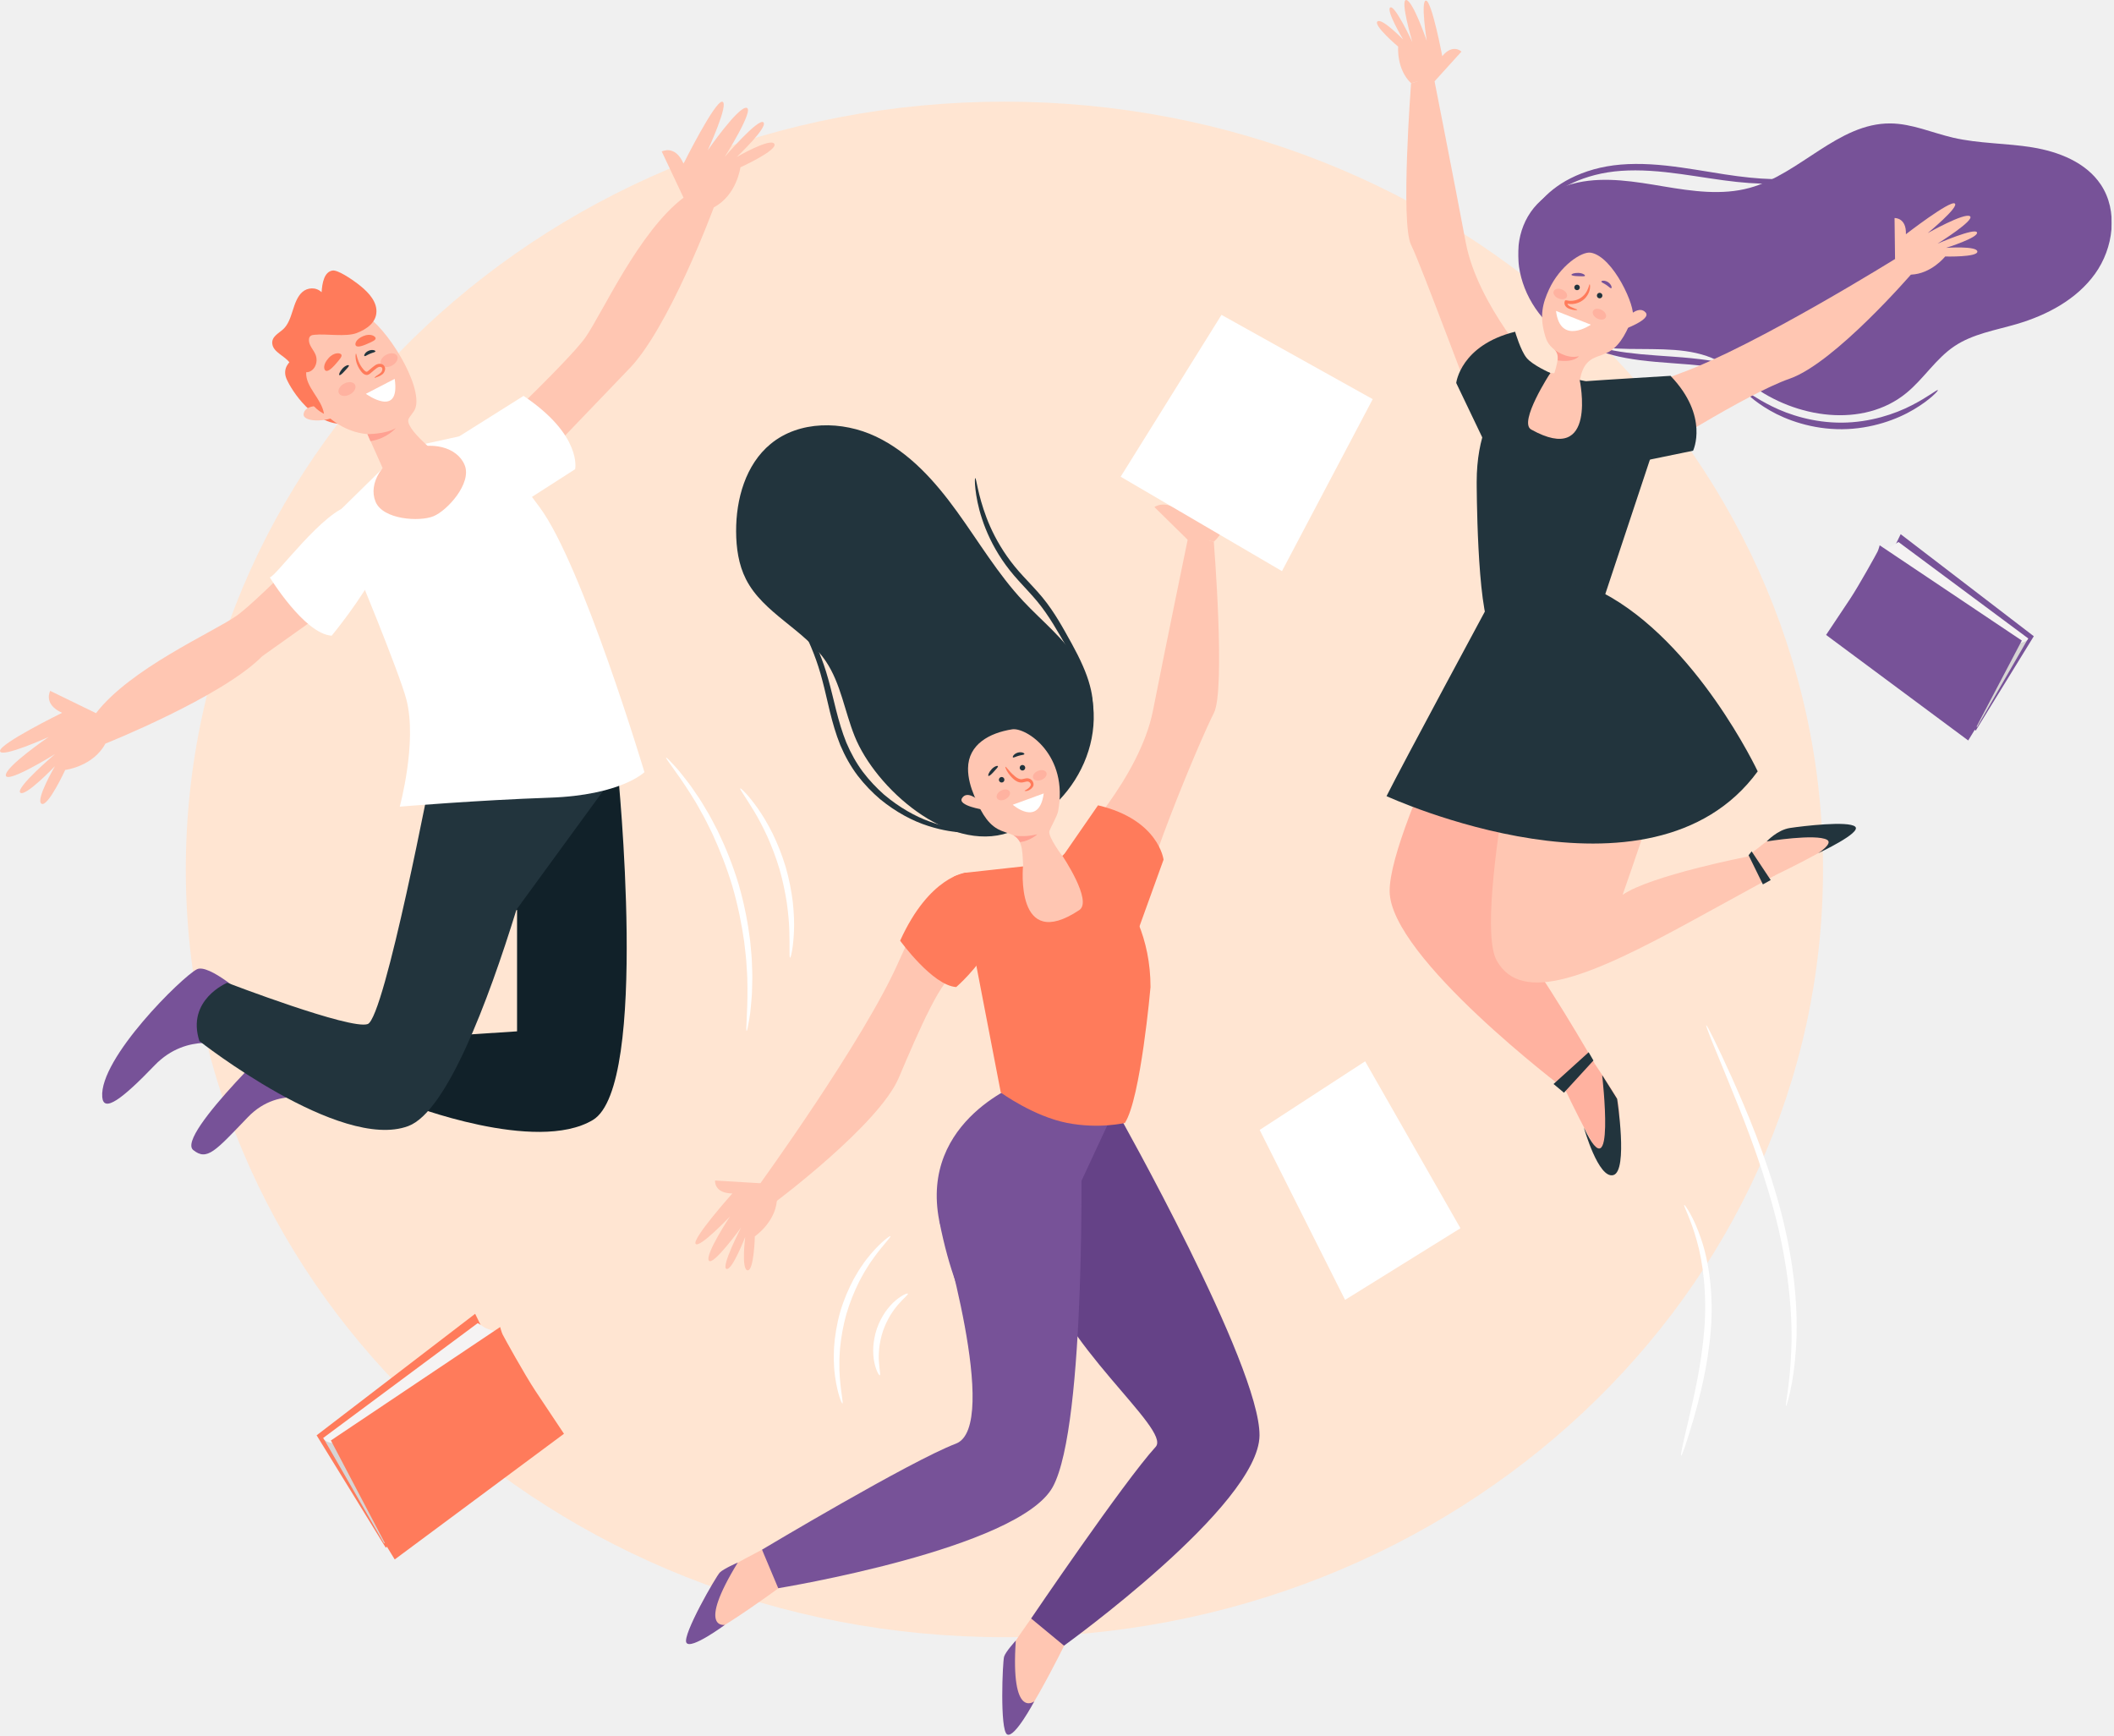
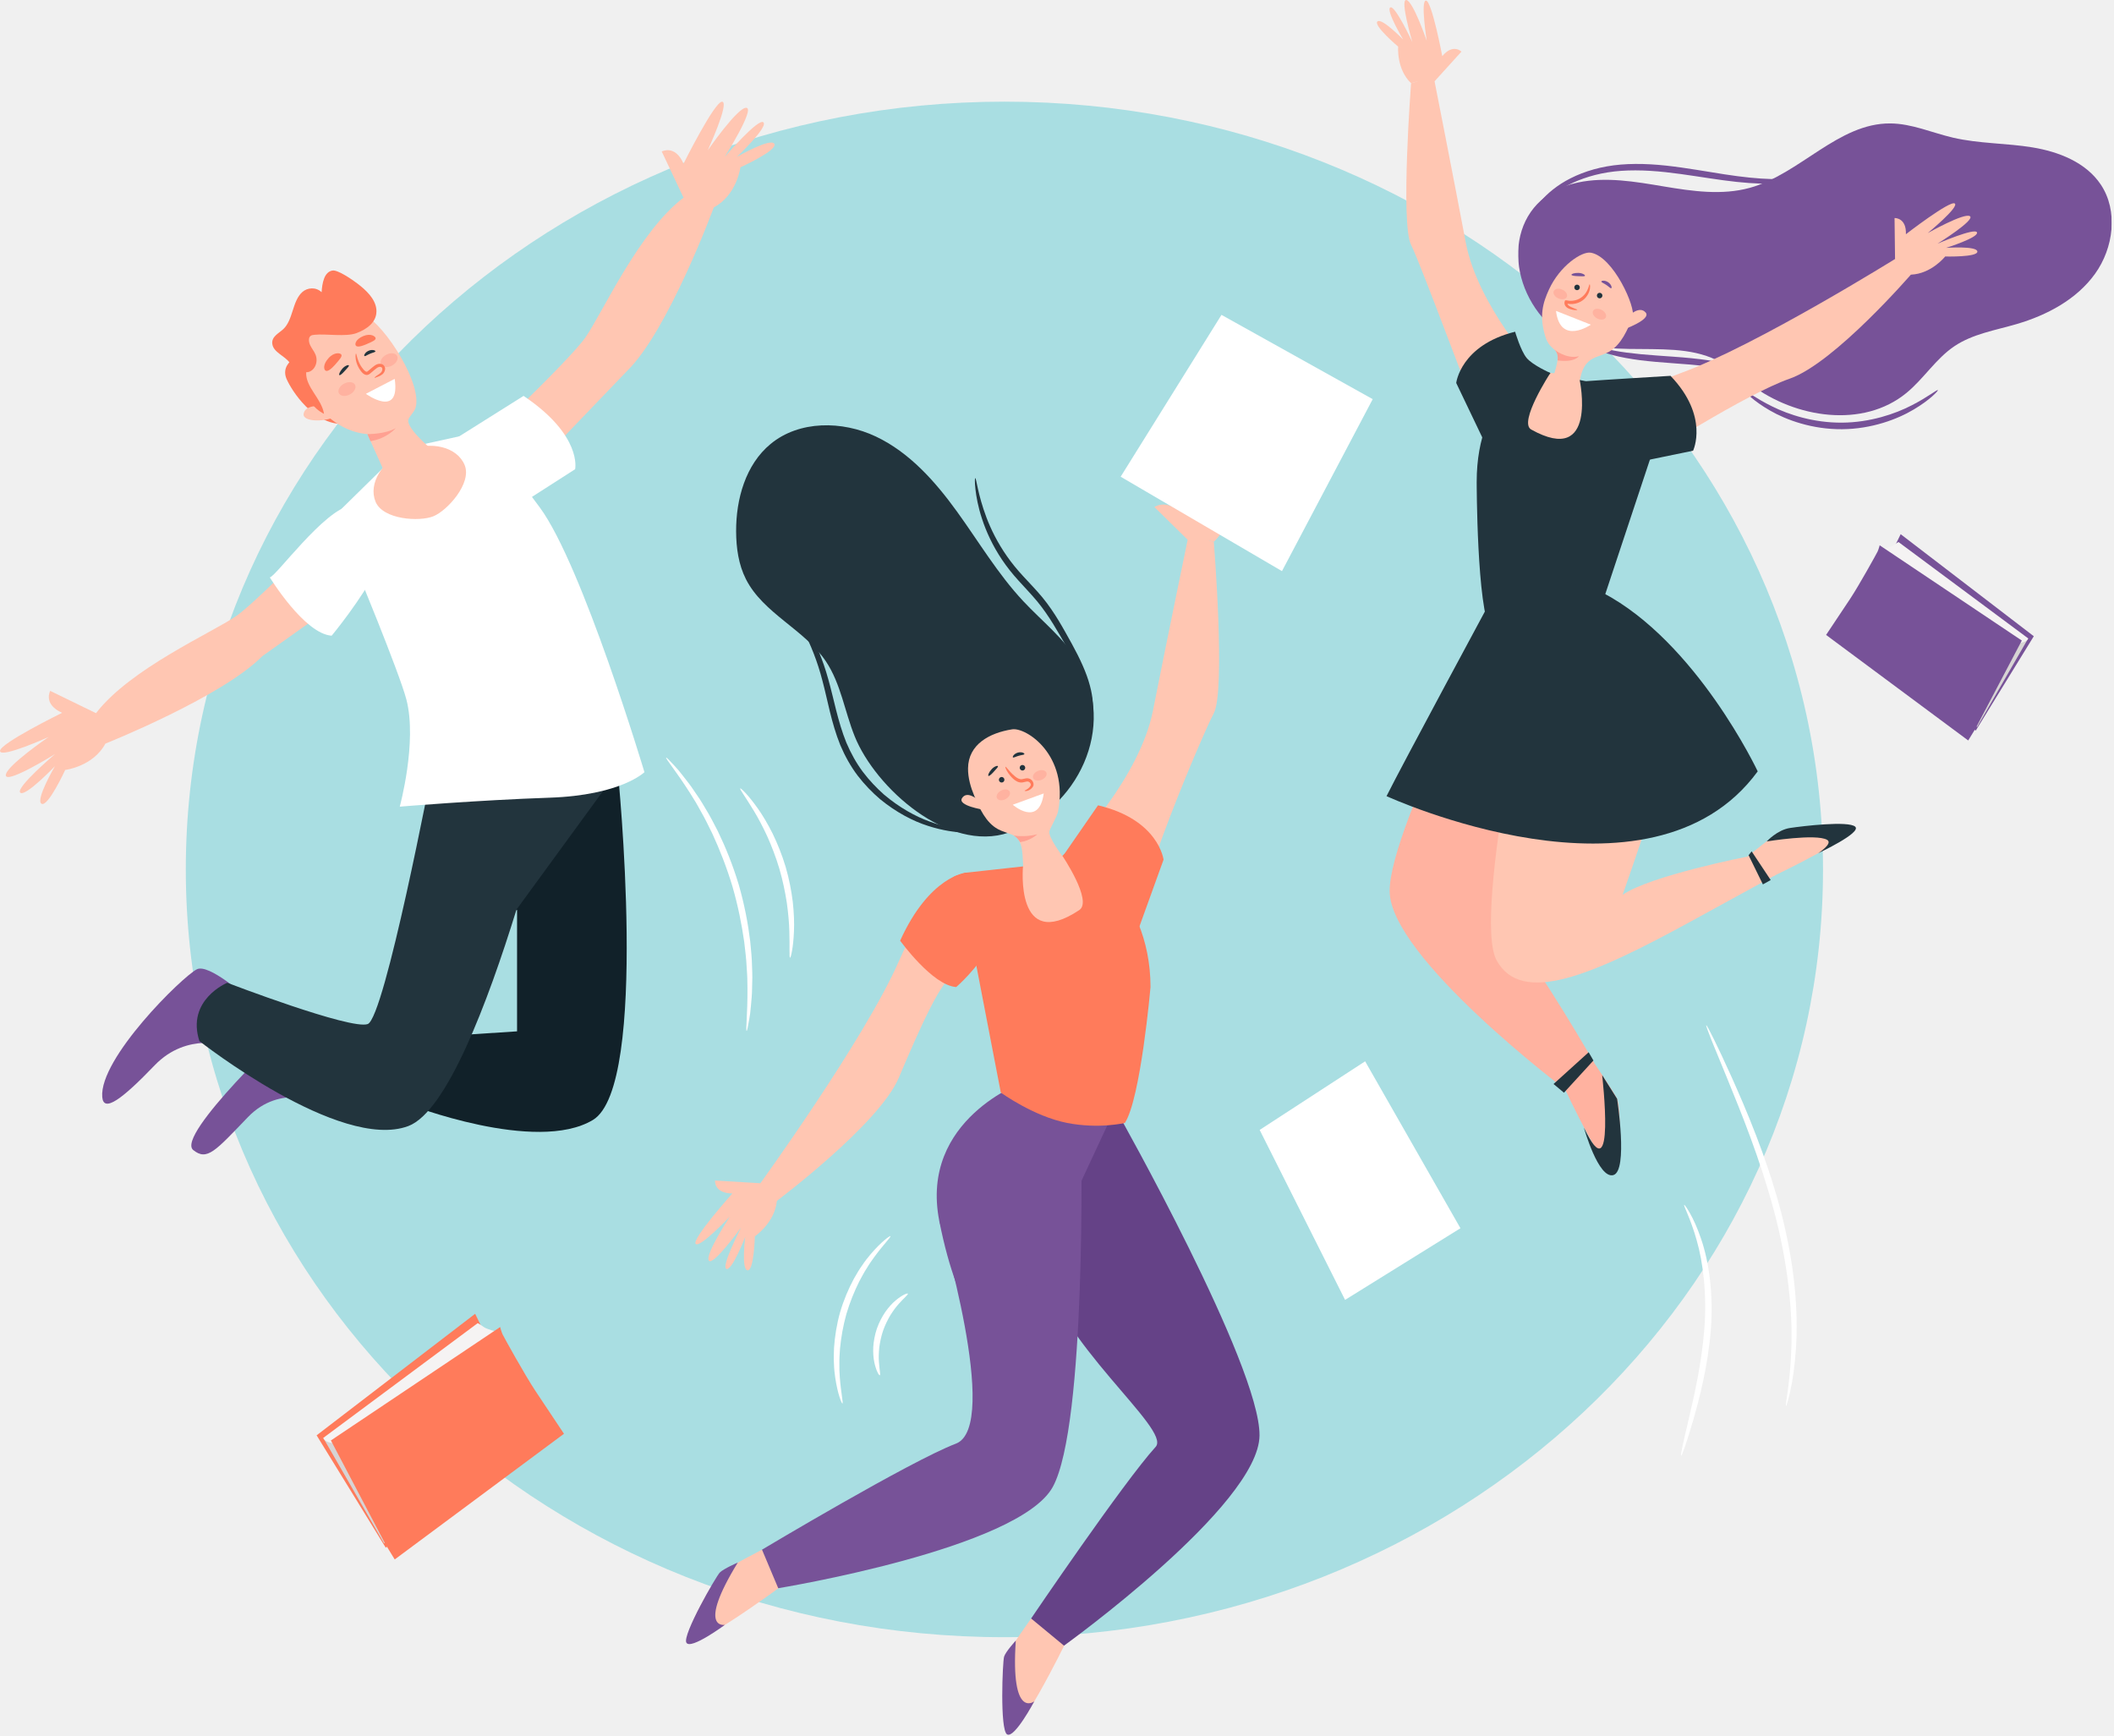
<svg xmlns="http://www.w3.org/2000/svg" width="603" height="495" viewBox="0 0 603 495" fill="none">
-   <ellipse rx="233.5" ry="219" transform="matrix(-1 0 0 1 286.5 248)" fill="#FFE5D2" />
+   <ellipse rx="233.5" ry="219" transform="matrix(-1 0 0 1 286.5 248)" fill="#A9DEE2" />
  <path fill-rule="evenodd" clip-rule="evenodd" d="M480.408 343.694C480.508 343.635 481.135 344.465 482.061 346.099C482.991 347.727 484.148 350.2 485.224 353.392C487.428 359.752 488.812 369.142 487.992 379.383C487.178 389.621 484.819 398.609 482.999 405.007C481.137 411.407 479.767 415.292 479.531 415.227C479.27 415.154 480.195 411.135 481.723 404.672C483.211 398.21 485.335 389.27 486.131 379.241C486.931 369.215 485.793 360.089 483.964 353.78C482.187 347.44 480.115 343.846 480.408 343.694Z" fill="white" />
  <path fill-rule="evenodd" clip-rule="evenodd" d="M486.696 292.45C486.813 292.398 487.57 293.789 488.835 296.355C490.098 298.921 491.873 302.66 493.973 307.326C498.138 316.657 503.744 329.719 507.81 344.884C509.809 352.47 511.172 359.844 511.862 366.617C512.557 373.388 512.628 379.54 512.28 384.674C511.943 389.812 511.297 393.934 510.675 396.736C510.059 399.545 509.572 401.057 509.462 401.033C509.117 400.966 510.639 394.784 510.963 384.613C511.365 374.463 510.036 360.361 506.007 345.366C501.987 330.367 496.61 317.297 492.761 307.85C490.823 303.123 489.256 299.297 488.171 296.652C487.111 293.996 486.578 292.503 486.696 292.45Z" fill="white" />
  <path fill-rule="evenodd" clip-rule="evenodd" d="M253.991 352.595C254.207 352.828 252.091 354.853 249.345 358.612C248.663 359.557 247.923 360.589 247.23 361.769C246.473 362.906 245.814 364.21 245.08 365.556C243.717 368.301 242.423 371.42 241.424 374.815C240.47 378.223 239.913 381.555 239.613 384.607C239.522 386.137 239.389 387.594 239.427 388.959C239.389 390.329 239.467 391.6 239.543 392.764C239.876 397.412 240.596 400.256 240.289 400.339C240.103 400.403 238.919 397.656 238.232 392.899C238.067 391.711 237.91 390.405 237.88 388.992C237.774 387.58 237.85 386.071 237.897 384.481C238.112 381.311 238.639 377.835 239.632 374.298C240.667 370.771 242.061 367.547 243.562 364.748C244.363 363.375 245.098 362.056 245.937 360.918C246.71 359.736 247.537 358.714 248.306 357.796C251.409 354.135 253.869 352.442 253.991 352.595Z" fill="white" />
  <path fill-rule="evenodd" clip-rule="evenodd" d="M258.957 369.001C259.114 369.252 257.935 370.156 256.395 371.887C255.615 372.741 254.793 373.849 253.985 375.133C253.211 376.438 252.47 377.936 251.887 379.587C251.33 381.247 250.995 382.885 250.803 384.393C250.65 385.903 250.616 387.282 250.705 388.439C250.855 390.753 251.228 392.196 250.95 392.297C250.75 392.381 249.911 391.061 249.398 388.615C249.13 387.395 249.02 385.902 249.089 384.248C249.198 382.599 249.513 380.791 250.123 378.977C250.757 377.171 251.621 375.554 252.548 374.187C253.509 372.841 254.514 371.734 255.472 370.94C257.379 369.329 258.851 368.809 258.957 369.001Z" fill="white" />
  <path fill-rule="evenodd" clip-rule="evenodd" d="M190.015 216.107C190.111 216.023 190.946 216.847 192.379 218.42C193.107 219.198 193.967 220.178 194.877 221.386C195.796 222.584 196.902 223.914 197.939 225.512C198.474 226.301 199.037 227.127 199.621 227.988C200.199 228.855 200.723 229.803 201.307 230.761C202.502 232.664 203.574 234.811 204.739 237.051C206.939 241.596 209.043 246.753 210.719 252.344C212.341 257.951 213.37 263.429 213.985 268.442C214.22 270.959 214.484 273.346 214.511 275.593C214.539 276.716 214.613 277.798 214.596 278.842C214.573 279.883 214.549 280.882 214.527 281.836C214.522 283.746 214.314 285.463 214.192 286.971C214.082 288.481 213.892 289.772 213.701 290.821C213.351 292.923 213.097 294.071 212.969 294.053C212.641 294.009 213.26 289.351 213.208 281.822C213.191 280.88 213.174 279.897 213.157 278.869C213.135 277.843 213.026 276.778 212.965 275.675C212.873 273.466 212.555 271.124 212.28 268.656C211.58 263.741 210.521 258.379 208.929 252.876C207.283 247.388 205.269 242.308 203.192 237.801C202.088 235.58 201.085 233.44 199.967 231.535C199.42 230.576 198.933 229.623 198.397 228.75C197.855 227.879 197.336 227.043 196.841 226.244C192.806 219.896 189.761 216.324 190.015 216.107Z" fill="white" />
  <path fill-rule="evenodd" clip-rule="evenodd" d="M211.144 224.879C211.303 224.737 213.446 226.748 216.172 230.625C217.544 232.555 218.989 234.987 220.396 237.791C221.762 240.615 223.066 243.821 224.106 247.296C225.115 250.78 225.756 254.184 226.139 257.299C226.476 260.421 226.581 263.249 226.473 265.618C226.284 270.357 225.574 273.214 225.365 273.182C225.065 273.145 225.305 270.252 225.153 265.616C225.092 263.3 224.854 260.549 224.435 257.524C223.969 254.504 223.295 251.212 222.317 247.827C221.306 244.452 220.087 241.32 218.843 238.532C217.557 235.762 216.267 233.324 215.064 231.345C212.68 227.371 210.913 225.074 211.144 224.879Z" fill="white" />
  <path fill-rule="evenodd" clip-rule="evenodd" d="M137.156 378.076L135.532 374.749L90.312 409.414L110.04 441.48L155.053 403.401L137.156 378.076Z" fill="#FF7B5B" />
  <path fill-rule="evenodd" clip-rule="evenodd" d="M92.207 410.156L109.538 440.226L110.646 439.73L95.213 411.614L92.207 410.156Z" fill="#D7D4D4" />
  <path fill-rule="evenodd" clip-rule="evenodd" d="M136.263 377.418L92.207 410.155C92.207 410.155 92.392 410.858 93.485 411.291C94.58 411.725 95.213 411.614 95.213 411.614L141.529 379.809C141.529 379.809 138.859 379.186 137.891 378.461C136.921 377.734 136.263 377.418 136.263 377.418Z" fill="#F5F3F3" />
  <path fill-rule="evenodd" clip-rule="evenodd" d="M142.662 378.526L94.385 410.879L110.065 440.694L112.591 444.823L160.869 408.973C160.869 408.973 155.784 401.358 152.731 396.761C149.678 392.163 143.685 381.321 143.359 380.626C143.031 379.931 142.662 378.526 142.662 378.526Z" fill="#FF7B5B" />
  <path fill-rule="evenodd" clip-rule="evenodd" d="M540.786 155.166L542.15 152.371L580.122 181.481L563.556 208.408L525.757 176.431L540.786 155.166Z" fill="#775298" />
  <path fill-rule="evenodd" clip-rule="evenodd" d="M578.531 182.103L563.979 207.354L563.047 206.939L576.008 183.328L578.531 182.103Z" fill="#D7D4D4" />
  <path fill-rule="evenodd" clip-rule="evenodd" d="M541.537 154.612L578.532 182.103C578.532 182.103 578.375 182.693 577.459 183.057C576.539 183.421 576.007 183.328 576.007 183.328L537.113 156.62C537.113 156.62 539.356 156.098 540.169 155.488C540.983 154.878 541.537 154.612 541.537 154.612Z" fill="#F5F3F3" />
  <path fill-rule="evenodd" clip-rule="evenodd" d="M536.163 155.544L576.702 182.711L563.537 207.748L561.415 211.214L520.873 181.11C520.873 181.11 525.144 174.715 527.707 170.855C530.273 166.994 535.304 157.889 535.577 157.306C535.852 156.724 536.163 155.544 536.163 155.544Z" fill="#775298" />
  <path fill-rule="evenodd" clip-rule="evenodd" d="M83.169 102.772C83.169 102.772 80.302 104.763 81.735 108.083C83.169 111.402 89.455 121.248 97.945 120.916C98.293 120.904 87.249 102.772 87.249 102.772H83.169Z" fill="#FF7B5B" />
  <path fill-rule="evenodd" clip-rule="evenodd" d="M70.18 284.294C70.18 284.294 59.563 274.777 56.163 276.482C52.01 278.565 28.239 301.933 29.168 312.942C29.55 317.451 34.781 313.588 44.103 303.886C53.428 294.185 65.169 298.343 65.169 298.343L70.18 284.294Z" fill="#775298" />
  <path fill-rule="evenodd" clip-rule="evenodd" d="M95.977 300.343L83.159 292.628C83.159 292.628 49.934 323.88 55.125 328.047C59.062 331.207 61.377 328.373 70.7 318.671C80.022 308.972 91.834 314.549 91.834 314.549L95.977 300.343Z" fill="#775298" />
  <path fill-rule="evenodd" clip-rule="evenodd" d="M174.276 197.526L176.68 231.771L123.322 217.825L174.276 197.526Z" fill="#F3A683" />
  <path fill-rule="evenodd" clip-rule="evenodd" d="M123.322 219.003C123.322 219.003 169.995 221.955 176.21 219.874C176.21 219.874 185.331 309.777 169.101 319.476C152.871 329.178 116.449 314.972 116.449 314.972L126.283 295.571L147.486 294.185V259.54L145.965 259.886L123.322 219.003Z" fill="#112129" />
  <path fill-rule="evenodd" clip-rule="evenodd" d="M64.817 280.327C64.817 280.327 53.077 285.178 56.876 296.958C56.876 296.958 96.95 328.485 116.449 321.209C127.374 317.133 139.109 286.035 147.319 259.466L176.21 219.874C176.21 219.874 162.584 220.558 158.039 220.54C149.351 220.507 123.323 219.003 123.323 219.003C123.323 219.003 109.727 290.375 104.882 292.107C100.038 293.838 64.817 280.327 64.817 280.327Z" fill="#22343D" />
  <path fill-rule="evenodd" clip-rule="evenodd" d="M134.198 129.487C134.198 129.487 162.17 103.155 167.004 96.225C171.837 89.296 182.199 66.083 194.972 56.383L188.758 43.217C188.758 43.217 192.558 41.139 194.972 46.681C194.972 46.681 203.95 28.667 206.022 29.011C208.096 29.358 201.88 42.871 201.88 42.871C201.88 42.871 210.515 30.397 212.931 30.745C215.345 31.091 206.715 44.766 206.715 44.766C206.715 44.766 216.382 33.516 217.764 34.902C219.145 36.288 210.167 44.766 210.167 44.766C210.167 44.766 219.835 39.197 220.872 41.032C221.908 42.871 211.203 47.72 211.203 47.72C211.203 47.72 210.167 55.689 203.607 59.153C203.607 59.153 190.617 94.366 178.876 105.799L141.16 145.127L134.198 129.487Z" fill="#FFC6B2" />
  <path fill-rule="evenodd" clip-rule="evenodd" d="M100.809 143.134C100.809 143.134 74.305 170.951 67.354 175.735C60.402 180.518 37.172 190.698 27.385 203.425L14.322 197.066C14.322 197.066 12.215 200.856 17.717 203.332C17.717 203.332 -0.323 212.172 0.004 214.255C0.329 216.337 13.854 210.227 13.854 210.227C13.854 210.227 1.342 218.774 1.665 221.201C1.989 223.628 15.697 215.095 15.697 215.095C15.697 215.095 4.395 224.689 5.764 226.087C7.13 227.486 15.666 218.56 15.666 218.56C15.666 218.56 10.025 228.207 11.847 229.263C13.667 230.319 18.601 219.625 18.601 219.625C18.601 219.625 26.551 218.663 30.067 212.112C30.067 212.112 63.31 198.841 74.816 187.169L116.184 157.759L100.809 143.134Z" fill="#FFC6B2" />
  <path fill-rule="evenodd" clip-rule="evenodd" d="M110.745 132.047L97.34 145.213L100.739 160.055C100.739 160.055 113.946 191.865 115.942 199.626C119.045 211.693 114.026 230.093 114.026 230.093C114.026 230.093 136.414 228.227 156.786 227.535C177.156 226.842 183.82 220.257 183.82 220.257C183.82 220.257 166.158 161.236 153.964 144.737C141.768 128.241 137.332 123.077 137.332 123.077L119.377 127.015L110.745 132.047Z" fill="white" />
  <path fill-rule="evenodd" clip-rule="evenodd" d="M150.085 142.792L164.051 133.838C164.051 133.838 166.185 124.245 149.342 112.93L129.591 125.347L150.085 142.792Z" fill="white" />
  <path fill-rule="evenodd" clip-rule="evenodd" d="M100.165 144.172C92.508 145.25 78.515 164.72 76.955 164.684C76.955 164.684 86.802 180.808 94.603 181.331C94.603 181.331 128.932 140.123 100.165 144.172Z" fill="white" />
  <path fill-rule="evenodd" clip-rule="evenodd" d="M127.194 131.503C127.194 131.503 116.064 123.159 116.45 119.833C116.548 118.995 118.09 117.635 118.491 116.428C120.649 109.932 110.245 93.195 103.852 89.667C98.823 86.893 101.027 86.647 90.443 92.958C79.86 99.268 85.89 110.18 90.616 115.824C95.084 121.159 100.201 123.444 104.805 123.83L111.351 138.418L127.194 131.503Z" fill="#FFC6B2" />
  <path fill-rule="evenodd" clip-rule="evenodd" d="M107.111 143.085C105.006 137.904 108.992 131.378 116.015 128.504C123.04 125.629 130.438 127.499 132.547 132.677C134.651 137.856 127.583 145.642 123.638 147.257C119.693 148.872 109.215 148.263 107.111 143.085Z" fill="#FFC6B2" />
  <path fill-rule="evenodd" clip-rule="evenodd" d="M90.616 115.824C90.616 115.824 87.007 115.624 86.606 118.037C86.204 120.452 93.222 120.452 95.83 118.641L90.616 115.824Z" fill="#FFC6B2" />
  <path fill-rule="evenodd" clip-rule="evenodd" d="M92.421 118.037C91.736 113.676 87.103 110.433 87.334 106.183C89.554 106.2 90.98 103.441 89.97 101.082C89.572 100.156 88.898 99.362 88.468 98.448C88.039 97.535 87.925 96.339 88.583 95.822C88.896 95.579 89.318 95.536 89.723 95.495C93.015 95.156 98.655 96.147 101.685 95.02C104.57 93.947 107.661 91.861 107.361 88.316C107.098 85.228 104.381 82.725 101.885 80.833C100.455 79.749 96.368 76.913 94.827 77.171C92.473 77.563 91.903 80.713 91.733 83.35C90.087 81.778 87.659 82.03 86.227 83.309C84.796 84.589 84.118 86.622 83.495 88.584C82.87 90.548 82.208 92.586 80.796 93.89C79.48 95.106 77.398 96.025 77.671 98.093C77.996 100.556 81.203 101.432 82.686 103.534C82.321 103.018 82.011 106.308 82.222 106.865C82.855 108.545 84.434 109.657 85.576 110.942C88.009 113.681 89.199 116.439 92.421 118.037Z" fill="#FF7B5B" />
  <path fill-rule="evenodd" clip-rule="evenodd" d="M112.587 108.064L104.363 112.332C104.363 112.332 114.242 119.526 112.587 108.064Z" fill="white" />
  <path fill-rule="evenodd" clip-rule="evenodd" d="M101.272 109.756C101.722 110.612 101.056 111.849 99.787 112.519C98.517 113.19 97.123 113.04 96.674 112.184C96.225 111.328 96.89 110.092 98.159 109.421C99.431 108.75 100.823 108.9 101.272 109.756Z" fill="#FFB2A0" />
  <path fill-rule="evenodd" clip-rule="evenodd" d="M113.282 101.525C113.731 102.381 113.066 103.618 111.796 104.288C110.526 104.959 109.133 104.809 108.683 103.953C108.235 103.097 108.899 101.86 110.169 101.19C111.44 100.519 112.832 100.669 113.282 101.525Z" fill="#FFB2A0" />
  <path fill-rule="evenodd" clip-rule="evenodd" d="M106.846 107.761C106.808 107.713 106.961 107.51 107.317 107.253C107.657 106.99 108.248 106.706 108.686 106.232C109.121 105.773 109.277 104.815 108.611 104.68C107.92 104.445 107.135 105.24 106.235 105.997C106.012 106.182 105.792 106.366 105.573 106.547C105.37 106.735 104.941 107.01 104.495 106.954C103.646 106.817 103.285 106.249 102.959 105.868C102.307 105.029 101.905 104.15 101.682 103.39C101.241 101.853 101.439 100.861 101.545 100.869C101.693 100.862 101.742 101.816 102.303 103.168C102.586 103.839 103.008 104.603 103.623 105.323C103.923 105.689 104.301 106.029 104.57 106.04C104.682 106.046 104.771 106.007 104.983 105.829C105.199 105.648 105.416 105.464 105.636 105.278C106.089 104.911 106.482 104.539 107.001 104.192C107.505 103.852 108.223 103.636 108.867 103.856C109.554 104.037 109.957 104.841 109.838 105.4C109.76 105.969 109.478 106.389 109.157 106.696C108.48 107.264 107.874 107.401 107.492 107.573C107.101 107.722 106.887 107.814 106.846 107.761Z" fill="#FF7B5B" />
  <path fill-rule="evenodd" clip-rule="evenodd" d="M104.805 123.83C104.805 123.83 110.052 123.86 112.898 122.101C112.898 122.101 110.49 125.069 105.672 125.837L104.805 123.83Z" fill="#FFA192" />
  <path fill-rule="evenodd" clip-rule="evenodd" d="M107.081 100.224C107.033 100.484 106.3 100.565 105.524 100.908C104.738 101.227 104.17 101.7 103.952 101.553C103.728 101.434 104.098 100.494 105.16 100.045C106.221 99.594 107.15 99.979 107.081 100.224Z" fill="#22343D" />
  <path fill-rule="evenodd" clip-rule="evenodd" d="M96.799 106.991C96.601 106.843 96.912 105.996 97.667 105.147C98.432 104.28 99.408 103.991 99.511 104.234C99.62 104.47 99.025 105.019 98.356 105.781C97.675 106.54 97.014 107.151 96.799 106.991Z" fill="#22343D" />
  <path fill-rule="evenodd" clip-rule="evenodd" d="M92.814 105.683C92.389 105.366 92.057 104.013 93.684 102.19C95.326 100.326 97.161 100.654 97.381 101.172C97.618 101.681 97.006 102.404 95.565 104.043C94.103 105.677 93.274 106.029 92.814 105.683Z" fill="#FF7B5B" />
  <path fill-rule="evenodd" clip-rule="evenodd" d="M101.451 98.501C101.216 98.059 101.475 96.774 103.591 95.879C105.737 94.954 107.167 95.974 107.146 96.504C107.142 97.032 106.334 97.401 104.449 98.216C102.551 99.016 101.705 98.982 101.451 98.501Z" fill="#FF7B5B" />
  <path fill-rule="evenodd" clip-rule="evenodd" d="M552.766 111.283C552.905 111.42 550.626 113.993 545.897 116.795C541.226 119.593 533.878 122.368 525.425 122.43C516.972 122.493 509.582 119.828 504.871 117.098C500.103 114.368 497.786 111.828 497.922 111.687C498.119 111.438 500.71 113.58 505.485 115.925C510.214 118.28 517.341 120.617 525.41 120.558C533.481 120.497 540.572 118.055 545.267 115.631C550.005 113.215 552.567 111.035 552.766 111.283Z" fill="#775298" />
  <path fill-rule="evenodd" clip-rule="evenodd" d="M501.198 107.397C501.069 107.681 498.546 106.631 494.295 105.68C492.176 105.178 489.605 104.791 486.742 104.434C483.868 104.115 480.692 103.862 477.337 103.622C473.981 103.386 470.77 103.115 467.852 102.753C464.935 102.364 462.314 101.902 460.155 101.317C455.819 100.181 453.364 98.838 453.45 98.648C453.562 98.362 456.144 99.247 460.437 100.022C462.579 100.432 465.163 100.75 468.041 101.037C470.926 101.302 474.112 101.518 477.472 101.755C480.834 101.995 484.052 102.304 486.966 102.724C489.879 103.183 492.492 103.717 494.63 104.399C498.923 105.714 501.294 107.218 501.198 107.397Z" fill="#775298" />
  <mask id="mask0" mask-type="alpha" maskUnits="userSpaceOnUse" x="433" y="35" width="170" height="84">
    <path fill-rule="evenodd" clip-rule="evenodd" d="M433.032 35.206H602.356V118.441H433.032V35.206Z" fill="white" />
  </mask>
  <g mask="url(#mask0)">
    <path fill-rule="evenodd" clip-rule="evenodd" d="M450.063 52.065C458.122 50.35 466.472 51.827 474.598 53.185C482.724 54.544 491.161 55.769 499.106 53.581C513.45 49.63 524.34 35.09 539.215 35.207C545.34 35.255 551.113 37.879 557.081 39.267C564.491 40.992 572.21 40.807 579.716 42.038C587.224 43.268 594.979 46.297 599.222 52.632C604.255 60.15 602.875 70.754 597.593 78.099C592.312 85.445 583.853 89.917 575.187 92.451C569.142 94.219 562.702 95.24 557.471 98.757C552.179 102.315 548.724 108.041 543.795 112.087C531.424 122.237 512.171 119.328 499.393 109.699C496.182 107.281 493.206 104.474 489.599 102.704C474.928 95.498 453.827 105.036 441.191 91.927C428.359 78.612 430.187 56.295 450.063 52.065Z" fill="#775298" />
  </g>
  <path fill-rule="evenodd" clip-rule="evenodd" d="M446.037 309.916C446.037 309.916 459.479 338.825 461.052 333.472C462.62 328.117 462.102 315.261 461.26 313.425C460.414 311.59 454.919 303.481 454.919 303.481L446.037 309.916Z" fill="#FFB2A0" />
  <path fill-rule="evenodd" clip-rule="evenodd" d="M543.238 76.152C544.482 77.75 543.651 76.033 545.06 78.339C550.913 78.134 554.842 73.165 554.842 73.165C554.842 73.165 564.133 73.411 564.026 71.746C563.92 70.078 555.119 70.701 555.119 70.701C555.119 70.701 564.429 67.767 563.918 66.303C563.41 64.839 552.662 69.507 552.662 69.507C552.662 69.507 563.508 62.753 561.905 61.67C560.304 60.589 549.869 66.485 549.869 66.485C549.869 66.485 558.938 59.011 557.579 58.048C556.222 57.084 543.642 66.812 543.642 66.812C543.825 62.027 540.404 62.194 540.404 62.194L540.545 73.879C540.545 73.879 542.665 75.416 543.238 76.152Z" fill="#FFC6B2" />
  <path fill-rule="evenodd" clip-rule="evenodd" d="M405.522 23.268C403.533 23.636 405.075 22.942 402.494 23.732C398.256 19.677 398.818 13.304 398.818 13.304C398.818 13.304 391.71 7.3 392.888 6.127C394.074 4.951 400.241 11.279 400.241 11.279C400.241 11.279 395.223 2.882 396.573 2.128C397.922 1.373 402.872 12.023 402.872 12.023C402.872 12.023 399.229 -0.253 401.144 0.005C403.057 0.262 406.96 11.621 406.96 11.621C406.96 11.621 405.124 -0.008 406.774 0.176C408.427 0.359 411.399 16.014 411.399 16.014C414.428 12.313 416.874 14.718 416.874 14.718L409.197 23.19C409.197 23.19 406.436 23.1 405.522 23.268Z" fill="#FFC6B2" />
  <path fill-rule="evenodd" clip-rule="evenodd" d="M453.744 72.076C451.173 71.652 444.957 75.797 441.847 82.553C440.106 86.334 438.908 90.176 440.906 96.325C441.847 99.218 443.817 99.581 444.257 100.876C444.812 102.517 442.972 107.688 442.972 107.688L450.31 110.662C450.786 107.109 451.327 103.535 454.935 101.992C456.285 101.415 457.73 101.049 459.004 100.316C462.442 98.339 464.278 94.014 465.69 90.473C466.744 87.828 460.19 73.136 453.744 72.076Z" fill="#FFC6B2" />
  <path fill-rule="evenodd" clip-rule="evenodd" d="M445.009 172.479L432.716 167.53C432.716 167.53 396.232 235.413 396.384 254.247C396.535 273.08 446.493 310.788 446.493 310.788L454.918 303.482C454.918 303.482 439.494 276.497 431.249 266.983C423.003 257.467 445.009 172.479 445.009 172.479Z" fill="#FFB2A0" />
  <path fill-rule="evenodd" clip-rule="evenodd" d="M506.049 249.807C506.049 249.807 533.144 236.909 527.7 235.77C522.255 234.636 509.522 236.199 507.768 237.191C506.012 238.184 498.404 244.336 498.404 244.336L506.049 249.807Z" fill="#FFC6B2" />
  <path fill-rule="evenodd" clip-rule="evenodd" d="M457.085 171.89L438.436 178.698C438.436 178.698 419.781 261.023 426.903 273.948C434.022 286.878 454.023 278.322 482.508 262.724L506.367 249.656L498.403 244.338C498.403 244.338 470.639 249.796 462.842 255.239C462.842 255.239 466.911 243.671 472.337 227.343C477.761 211.013 481.503 194.344 457.085 171.89Z" fill="#FFC6B2" />
  <path fill-rule="evenodd" clip-rule="evenodd" d="M434.13 115.805C434.13 110.335 435.885 106.379 441.336 106.379C446.788 106.379 454.324 108.296 454.324 113.767C454.324 119.24 450.028 128.123 444.574 128.123C439.123 128.123 434.13 121.277 434.13 115.805Z" fill="#FFC6B2" />
  <path fill-rule="evenodd" clip-rule="evenodd" d="M438.435 105.595C438.435 105.595 421.483 87.189 418.092 69.157C414.7 51.128 408.938 21.871 408.938 21.871L402.496 23.732C402.496 23.732 399.443 63.716 402.496 69.838C405.546 75.962 420.457 116.729 424.997 127.436L438.435 105.595Z" fill="#FFC6B2" />
  <path fill-rule="evenodd" clip-rule="evenodd" d="M456.648 119.941C456.648 119.941 457.951 114.215 479.388 106.433C500.824 98.653 541.266 73.431 541.266 73.431L545.301 78.063C545.301 78.063 523.327 103.529 510.543 107.996C497.759 112.464 470.606 130.076 467.813 131.485C463.588 133.618 463.639 136.301 456.648 119.941Z" fill="#FFC6B2" />
  <path fill-rule="evenodd" clip-rule="evenodd" d="M438.435 105.595C438.435 105.595 421.212 111.196 421.212 137.491C421.212 137.491 421.222 173.504 425.282 180.055C425.282 180.055 431.881 181.752 440.108 180.055C448.735 178.276 457.085 171.89 457.085 171.89L470.633 131.081L469.013 111.96L450.592 108.392C450.592 108.392 455.876 133.168 436.756 122.517C433.041 120.447 442.223 106.39 442.223 106.39L438.435 105.595Z" fill="#22343D" />
  <path fill-rule="evenodd" clip-rule="evenodd" d="M423.862 126.981L415.375 109.241C415.375 109.241 416.592 98.479 432.172 94.622C432.172 94.622 433.748 100.047 435.475 102.12C437.201 104.191 442.229 106.396 442.229 106.396L423.862 126.981Z" fill="#22343D" />
  <path fill-rule="evenodd" clip-rule="evenodd" d="M455.947 134.112L482.934 128.562C482.934 128.562 487.626 118.808 476.501 107.205C476.501 107.205 455.45 108.481 452.726 108.708C450.044 108.932 451.885 111.004 451.885 111.004L455.947 134.112Z" fill="#22343D" />
  <path fill-rule="evenodd" clip-rule="evenodd" d="M425.239 171.283C425.239 171.283 399.713 218.634 395.496 227.094C395.496 227.094 470.802 261.802 501.371 220.025C501.371 220.025 483.982 183.098 457.1 169.039L445.503 165.555L425.692 171.056" fill="#22343D" />
  <path fill-rule="evenodd" clip-rule="evenodd" d="M464.702 90.025C464.702 90.025 467.61 87.108 469.398 89.127C471.187 91.146 462.913 94.064 462.913 94.064L464.702 90.025Z" fill="#FFC6B2" />
  <path fill-rule="evenodd" clip-rule="evenodd" d="M517.888 50.236C517.916 50.337 516.793 50.825 514.649 51.336C512.51 51.852 509.336 52.321 505.393 52.401C501.453 52.48 496.768 52.129 491.64 51.431C486.507 50.749 480.932 49.746 475.067 49.104C469.211 48.476 463.58 48.361 458.593 49.169C453.605 49.964 449.287 51.603 445.987 53.517C442.687 55.447 440.39 57.588 438.98 59.208C437.563 60.829 436.924 61.865 436.78 61.778C436.702 61.737 437.128 60.571 438.413 58.753C439.689 56.94 441.942 54.549 445.302 52.386C448.66 50.238 453.122 48.391 458.308 47.467C463.5 46.53 469.307 46.602 475.265 47.242C481.228 47.895 486.81 48.955 491.883 49.724C496.954 50.507 501.538 50.987 505.397 51.077C513.134 51.294 517.817 49.916 517.888 50.236Z" fill="#775298" />
  <path fill-rule="evenodd" clip-rule="evenodd" d="M449.895 88.369C449.887 88.483 449.058 88.564 447.794 88.143C447.481 88.032 447.112 87.888 446.768 87.572C446.599 87.414 446.441 87.204 446.345 86.952C446.206 86.599 446.217 86.198 446.354 85.893C446.395 85.832 446.392 85.686 446.472 85.683L446.718 85.675C446.876 85.653 447.062 85.705 447.244 85.739C447.578 85.803 447.685 85.793 447.923 85.81C448.34 85.819 448.772 85.776 449.204 85.68C450.969 85.307 452.151 84.018 452.68 82.958C453.236 81.891 453.285 81.088 453.433 81.098C453.537 81.084 453.744 81.937 453.285 83.225C453.051 83.856 452.645 84.579 451.989 85.214C451.337 85.848 450.434 86.368 449.409 86.593C448.897 86.708 448.382 86.751 447.886 86.725C447.67 86.715 447.331 86.671 447.232 86.649C447.141 86.634 447.151 86.614 447.134 86.625C447.123 86.636 447.118 86.653 447.119 86.679C447.156 86.802 447.222 86.919 447.316 87.024C447.505 87.238 447.779 87.397 448.046 87.531C449.14 88.069 449.915 88.228 449.895 88.369Z" fill="#FF7B5B" />
  <path fill-rule="evenodd" clip-rule="evenodd" d="M443.841 88.684L453.782 92.614C453.782 92.614 445.046 98.659 443.841 88.684Z" fill="white" />
  <path fill-rule="evenodd" clip-rule="evenodd" d="M458.028 90.575C457.675 91.248 456.58 91.365 455.582 90.838C454.583 90.312 454.061 89.339 454.412 88.668C454.765 87.994 455.861 87.876 456.86 88.403C457.858 88.93 458.381 89.902 458.028 90.575Z" fill="#FFB2A0" />
  <path fill-rule="evenodd" clip-rule="evenodd" d="M446.933 84.673C446.631 85.37 445.549 85.572 444.514 85.122C443.479 84.673 442.883 83.743 443.184 83.046C443.484 82.348 444.568 82.146 445.603 82.596C446.638 83.046 447.234 83.975 446.933 84.673Z" fill="#FFB2A0" />
  <path fill-rule="evenodd" clip-rule="evenodd" d="M443.25 99.623C443.25 99.623 446.735 102.552 450.371 101.609C450.371 101.609 449.117 103.495 444.292 102.802C444.292 102.802 444.692 100.724 443.25 99.623Z" fill="#FFA192" />
  <path fill-rule="evenodd" clip-rule="evenodd" d="M457.074 84.311C457.074 84.747 456.721 85.101 456.286 85.101C455.852 85.101 455.499 84.747 455.499 84.311C455.499 83.875 455.852 83.52 456.286 83.52C456.721 83.52 457.074 83.875 457.074 84.311Z" fill="#22343D" />
  <path fill-rule="evenodd" clip-rule="evenodd" d="M450.628 81.981C450.628 82.418 450.275 82.772 449.841 82.772C449.406 82.772 449.054 82.418 449.054 81.981C449.054 81.545 449.406 81.191 449.841 81.191C450.275 81.191 450.628 81.545 450.628 81.981Z" fill="#22343D" />
  <path fill-rule="evenodd" clip-rule="evenodd" d="M459.605 82.206C459.361 82.309 458.892 81.738 458.18 81.276C457.483 80.794 456.777 80.577 456.778 80.313C456.755 80.059 457.741 79.854 458.699 80.498C459.658 81.139 459.848 82.129 459.605 82.206Z" fill="#775298" />
  <path fill-rule="evenodd" clip-rule="evenodd" d="M448.245 78.371C448.229 78.125 449.075 77.814 450.208 77.844C451.361 77.868 452.212 78.43 452.094 78.664C451.985 78.901 451.183 78.799 450.171 78.78C449.154 78.75 448.261 78.64 448.245 78.371Z" fill="#775298" />
  <path fill-rule="evenodd" clip-rule="evenodd" d="M451.795 321.663C451.795 321.663 455.93 336.39 460.2 335.184C464.47 333.98 461.259 313.426 461.259 313.426L456.999 306.67C456.999 306.67 461.001 341.075 451.795 321.663Z" fill="#22343D" />
  <path fill-rule="evenodd" clip-rule="evenodd" d="M503.941 240.015C503.941 240.015 506.948 236.723 510.593 236.175C514.24 235.626 527.271 234.071 529.184 235.808C531.099 237.546 518.622 243.371 518.622 243.371C518.622 243.371 522.97 240.591 521.165 239.558C517.975 237.728 503.941 240.015 503.941 240.015Z" fill="#22343D" />
  <path fill-rule="evenodd" clip-rule="evenodd" d="M498.771 243.958L502.851 252.269L505.077 251.029L499.636 242.842L498.771 243.958Z" fill="#22343D" />
  <path fill-rule="evenodd" clip-rule="evenodd" d="M453.15 300.149L443.135 309.205L446.103 311.687L454.51 302.507L453.15 300.149Z" fill="#22343D" />
  <path fill-rule="evenodd" clip-rule="evenodd" d="M243.778 209.994C240.93 202.902 239.836 195.007 235.586 188.662C229.47 179.531 217.724 175 212.762 165.189C210.654 161.022 209.993 156.255 209.971 151.583C209.93 142.339 212.688 132.511 219.805 126.637C227.982 119.887 240.251 119.981 249.829 124.515C259.403 129.05 266.719 137.282 272.939 145.88C279.161 154.477 284.607 163.703 291.851 171.451C297.222 177.196 303.593 182.151 307.639 188.9C318.731 207.403 307.319 230.815 287.737 237.493C270.532 243.359 249.731 224.819 243.778 209.994Z" fill="#22343D" />
  <path fill-rule="evenodd" clip-rule="evenodd" d="M219.266 340.493C220.969 341.898 219.112 340.925 221.589 342.544C221.036 348.754 215.312 352.666 215.312 352.666C215.312 352.666 215.07 362.552 213.231 362.349C211.388 362.148 212.568 352.829 212.568 352.829C212.568 352.829 208.799 362.567 207.205 361.947C205.612 361.329 211.381 350.156 211.381 350.156C211.381 350.156 203.295 361.323 202.184 359.562C201.075 357.803 208.19 347.027 208.19 347.027C208.19 347.027 199.404 356.269 198.411 354.772C197.42 353.28 208.896 340.428 208.896 340.428C203.584 340.369 203.961 336.742 203.961 336.742L216.898 337.512C216.898 337.512 218.483 339.845 219.266 340.493Z" fill="#FFC6B2" />
  <path fill-rule="evenodd" clip-rule="evenodd" d="M342.86 154.046C345.074 154.435 343.356 153.699 346.229 154.538C350.947 150.237 350.32 143.48 350.32 143.48C350.32 143.48 358.233 137.113 356.921 135.869C355.601 134.623 348.737 141.331 348.737 141.331C348.737 141.331 354.321 132.429 352.819 131.627C351.32 130.828 345.81 142.121 345.81 142.121C345.81 142.121 349.864 129.104 347.732 129.376C345.605 129.65 341.261 141.695 341.261 141.695C341.261 141.695 343.303 129.364 341.466 129.559C339.627 129.753 336.652 145.907 336.652 145.907C332.32 142.369 329.287 144.634 329.287 144.634L338.77 153.962C338.77 153.962 341.843 153.868 342.86 154.046Z" fill="#FFC6B2" />
  <path fill-rule="evenodd" clip-rule="evenodd" d="M288.699 208.036C292.701 207.409 304.907 215.345 301.801 231.461C301.541 232.814 299.78 235.793 299.341 237.025C298.787 238.585 303.105 244.296 303.105 244.296L291.959 247.869C291.483 244.491 292.283 239.554 288.681 238.086C287.334 237.537 285.892 237.19 284.621 236.493C281.189 234.613 279.357 230.499 277.947 227.132C276.894 224.615 276.093 221.909 276.123 219.178C276.196 212.302 282.266 209.044 288.699 208.036Z" fill="#FFC6B2" />
  <path fill-rule="evenodd" clip-rule="evenodd" d="M311.019 252.173C311.019 246.373 309.186 244.158 303.118 244.158C297.05 244.158 289.039 246.373 289.039 252.173C289.039 257.976 293.324 265.236 299.395 265.236C305.462 265.236 311.019 257.976 311.019 252.173Z" fill="#FFC6B2" />
  <path fill-rule="evenodd" clip-rule="evenodd" d="M306.227 241.347C306.227 241.347 325.095 221.828 328.87 202.708C332.645 183.589 339.058 152.564 339.058 152.564L346.229 154.537C346.229 154.537 349.627 196.937 346.229 203.43C342.834 209.924 323.585 255.018 323.963 266.561L306.227 241.347Z" fill="#FFC6B2" />
  <path fill-rule="evenodd" clip-rule="evenodd" d="M272.593 250.797C272.593 250.797 266.178 251.879 256.365 274.247C246.553 296.613 216.362 338.253 216.362 338.253L221.269 342.786C221.269 342.786 250.705 320.783 256.365 307.436C262.025 294.088 269.195 277.494 272.593 278.214C275.989 278.937 290.33 259.093 272.593 250.797Z" fill="#FFC6B2" />
  <path fill-rule="evenodd" clip-rule="evenodd" d="M323.108 269.543L331.894 245.213C331.894 245.213 330.538 233.802 313.198 229.712L303.375 243.912L323.108 269.543Z" fill="#FF7B5B" />
  <path fill-rule="evenodd" clip-rule="evenodd" d="M275.522 248.931C275.522 248.931 265.157 249.807 256.756 268.321C256.756 268.321 265.995 281.119 272.755 281.551C272.755 281.551 297.859 260.021 275.522 248.931Z" fill="#FF7B5B" />
  <path fill-rule="evenodd" clip-rule="evenodd" d="M304.002 468.488C304.002 468.488 289.039 499.143 287.29 493.468C285.544 487.79 286.121 474.155 287.058 472.21C287.999 470.262 294.116 461.664 294.116 461.664L304.002 468.488Z" fill="#FFC6B2" />
  <path fill-rule="evenodd" clip-rule="evenodd" d="M305.145 322.747L318.828 317.498C318.828 317.498 359.435 389.484 359.267 409.456C359.098 429.425 303.495 469.413 303.495 469.413L294.116 461.664C294.116 461.664 320.471 422.785 329.648 412.696C334.237 407.65 301.384 382.924 296.408 359.132C291.432 335.341 305.145 322.747 305.145 322.747Z" fill="#654287" />
  <path fill-rule="evenodd" clip-rule="evenodd" d="M222.876 452.429C222.876 452.429 194.888 473.128 196.052 467.319C197.22 461.504 204.266 449.639 206.033 448.318C207.802 447 217.358 442.035 217.358 442.035L222.876 452.429Z" fill="#FFC6B2" />
  <path fill-rule="evenodd" clip-rule="evenodd" d="M267.918 348.238L308.4 324.698C308.4 324.698 310.007 406.468 300.288 424.148C290.571 441.828 221.982 453.029 221.982 453.029L217.358 442.035C217.358 442.035 259.674 416.739 272.666 411.789C285.659 406.836 267.918 348.238 267.918 348.238Z" fill="#775298" />
  <path fill-rule="evenodd" clip-rule="evenodd" d="M292.027 308.596C292.027 308.596 262.22 319.185 267.918 348.238C273.616 377.29 283.113 382.736 283.113 382.736L300.207 354.594L317.37 317.738L300.207 315.554L292.027 308.596Z" fill="#775298" />
  <path fill-rule="evenodd" clip-rule="evenodd" d="M306.227 241.347C306.227 241.347 328.173 253.687 328.173 281.57C328.173 281.57 325.385 313.359 320.866 320.305C320.866 320.305 313.522 322.105 304.364 320.305C294.762 318.419 285.47 311.648 285.47 311.648L277.97 272.728L272.136 250.004L275.299 248.957L291.804 247.138C291.804 247.138 289.433 271.875 307.862 259.591C311.744 257.004 303.03 244.105 303.03 244.105L306.227 241.347Z" fill="#FF7B5B" />
  <path fill-rule="evenodd" clip-rule="evenodd" d="M319.66 135.979L365.672 162.91L391.555 113.858L348.418 89.812L319.66 135.979Z" fill="white" />
  <path fill-rule="evenodd" clip-rule="evenodd" d="M383.671 370.787L416.58 350.347L389.392 302.733L359.309 322.304L383.671 370.787Z" fill="white" />
  <path fill-rule="evenodd" clip-rule="evenodd" d="M221.641 167.891C221.727 167.813 222.743 168.738 224.35 170.626C225.95 172.516 228.132 175.389 230.323 179.268C232.522 183.129 234.697 188.029 236.251 193.717C237.859 199.362 238.937 205.708 241.409 211.821C242.693 214.841 244.248 217.652 246.099 220.137C247.966 222.606 250.037 224.773 252.169 226.663C256.526 230.342 261.091 232.872 265.158 234.334C269.222 235.817 272.703 236.482 275.123 236.72C277.54 236.989 278.907 237.028 278.908 237.188C278.915 237.287 277.552 237.496 275.07 237.448C272.589 237.429 268.977 236.953 264.724 235.585C260.467 234.236 255.658 231.74 251.06 227.98C248.804 226.048 246.612 223.811 244.637 221.239C242.679 218.653 241.025 215.696 239.682 212.531C237.107 206.141 236.089 199.74 234.591 194.169C233.161 188.58 231.173 183.77 229.163 179.9C227.165 176.019 225.182 173.077 223.777 171.071C222.363 169.07 221.535 167.985 221.641 167.891Z" fill="#22343D" />
  <path fill-rule="evenodd" clip-rule="evenodd" d="M278.172 136.383C278.51 136.331 278.839 140.876 281.373 147.598C282.638 150.946 284.521 154.798 287.225 158.66C288.576 160.593 290.131 162.498 291.891 164.396C293.639 166.303 295.543 168.239 297.343 170.411C300.951 174.795 303.434 179.532 305.771 183.714C308.092 187.937 309.941 191.954 310.88 195.547C311.861 199.13 311.918 202.214 311.607 204.259C311.282 206.314 310.773 207.355 310.689 207.326C310.527 207.284 310.791 206.184 310.883 204.193C310.963 202.205 310.711 199.308 309.615 195.922C308.555 192.522 306.65 188.691 304.272 184.558C301.857 180.426 299.353 175.784 295.906 171.606C294.176 169.516 292.299 167.586 290.54 165.632C288.772 163.688 287.164 161.663 285.807 159.637C283.085 155.58 281.268 151.537 280.13 148.042C278.966 144.548 278.47 141.599 278.236 139.568C278.003 137.532 278.066 136.393 278.172 136.383Z" fill="#22343D" />
  <path fill-rule="evenodd" clip-rule="evenodd" d="M292.278 225.553C292.26 225.423 293.01 225.303 293.718 224.469C293.881 224.277 294.045 223.996 294.042 223.832C294.038 223.657 293.916 223.351 293.705 223.176C293.487 222.979 293.244 222.884 292.923 222.917C292.592 222.941 292.188 223.106 291.661 223.185C290.507 223.339 289.607 222.685 289.015 222.155C288.406 221.598 287.942 221.032 287.595 220.525C286.905 219.505 286.691 218.767 286.797 218.713C286.919 218.648 287.335 219.258 288.113 220.114C288.501 220.539 288.991 221.027 289.57 221.497C290.14 221.953 290.838 222.369 291.535 222.259C291.905 222.211 292.335 222.038 292.859 222.002C293.393 221.949 293.987 222.196 294.312 222.564C294.659 222.94 294.853 223.383 294.812 223.907C294.709 224.444 294.425 224.695 294.19 224.929C293.176 225.82 292.245 225.675 292.278 225.553Z" fill="#FF7B5B" />
  <path fill-rule="evenodd" clip-rule="evenodd" d="M297.716 226.321L288.879 229.545C288.879 229.545 296.377 236.127 297.716 226.321Z" fill="white" />
  <path fill-rule="evenodd" clip-rule="evenodd" d="M287.997 225.772C288.35 226.446 287.827 227.418 286.829 227.944C285.831 228.472 284.736 228.355 284.383 227.681C284.03 227.01 284.553 226.037 285.551 225.509C286.549 224.982 287.644 225.099 287.997 225.772Z" fill="#FFB2A0" />
  <path fill-rule="evenodd" clip-rule="evenodd" d="M298.473 220.382C298.762 221.085 298.151 222.004 297.11 222.436C296.066 222.869 294.987 222.65 294.698 221.947C294.408 221.244 295.019 220.325 296.062 219.893C297.104 219.461 298.184 219.679 298.473 220.382Z" fill="#FFB2A0" />
  <path fill-rule="evenodd" clip-rule="evenodd" d="M289.14 238.322C289.14 238.322 292.097 238.926 295.865 237.981C295.865 237.981 294.008 239.792 290.972 240.213C290.972 240.213 290.292 238.952 289.14 238.322Z" fill="#FFA192" />
  <path fill-rule="evenodd" clip-rule="evenodd" d="M292.161 218.392C292.492 218.674 292.533 219.172 292.252 219.505C291.971 219.837 291.475 219.878 291.142 219.596C290.811 219.316 290.77 218.817 291.051 218.483C291.332 218.151 291.829 218.11 292.161 218.392Z" fill="#22343D" />
  <path fill-rule="evenodd" clip-rule="evenodd" d="M286.222 221.82C286.554 222.102 286.594 222.6 286.313 222.933C286.034 223.265 285.536 223.306 285.204 223.024C284.872 222.742 284.832 222.245 285.113 221.911C285.394 221.578 285.891 221.537 286.222 221.82Z" fill="#22343D" />
  <path fill-rule="evenodd" clip-rule="evenodd" d="M292.196 215.093C292.117 215.347 291.38 215.337 290.569 215.584C289.751 215.805 289.131 216.205 288.93 216.032C288.722 215.888 289.203 214.999 290.312 214.683C291.419 214.363 292.295 214.859 292.196 215.093Z" fill="#22343D" />
  <path fill-rule="evenodd" clip-rule="evenodd" d="M281.937 221.31C281.739 221.163 282.05 220.315 282.805 219.468C283.568 218.601 284.546 218.312 284.648 218.553C284.758 218.789 284.162 219.338 283.492 220.1C282.813 220.859 282.152 221.472 281.937 221.31Z" fill="#22343D" />
  <path fill-rule="evenodd" clip-rule="evenodd" d="M278.604 227.893C278.604 227.893 275.77 225.505 274.409 227.666C273.049 229.827 280.531 230.965 280.531 230.965L278.604 227.893Z" fill="#FFC6B2" />
  <path fill-rule="evenodd" clip-rule="evenodd" d="M210.452 445.703C210.452 445.703 206.388 447.475 205.329 448.54C204.268 449.603 194.551 466.442 195.788 468.569C197.026 470.696 206.77 463.476 206.77 463.476C206.77 463.476 198.616 465.025 210.452 445.703Z" fill="#775298" />
  <path fill-rule="evenodd" clip-rule="evenodd" d="M289.745 467.97C289.745 467.97 286.859 471.1 286.413 472.538C285.968 473.973 285.171 493.415 287.253 494.72C289.333 496.027 295.021 485.299 295.021 485.299C295.021 485.299 288.221 490.643 289.745 468.015" fill="#775298" />
</svg>
